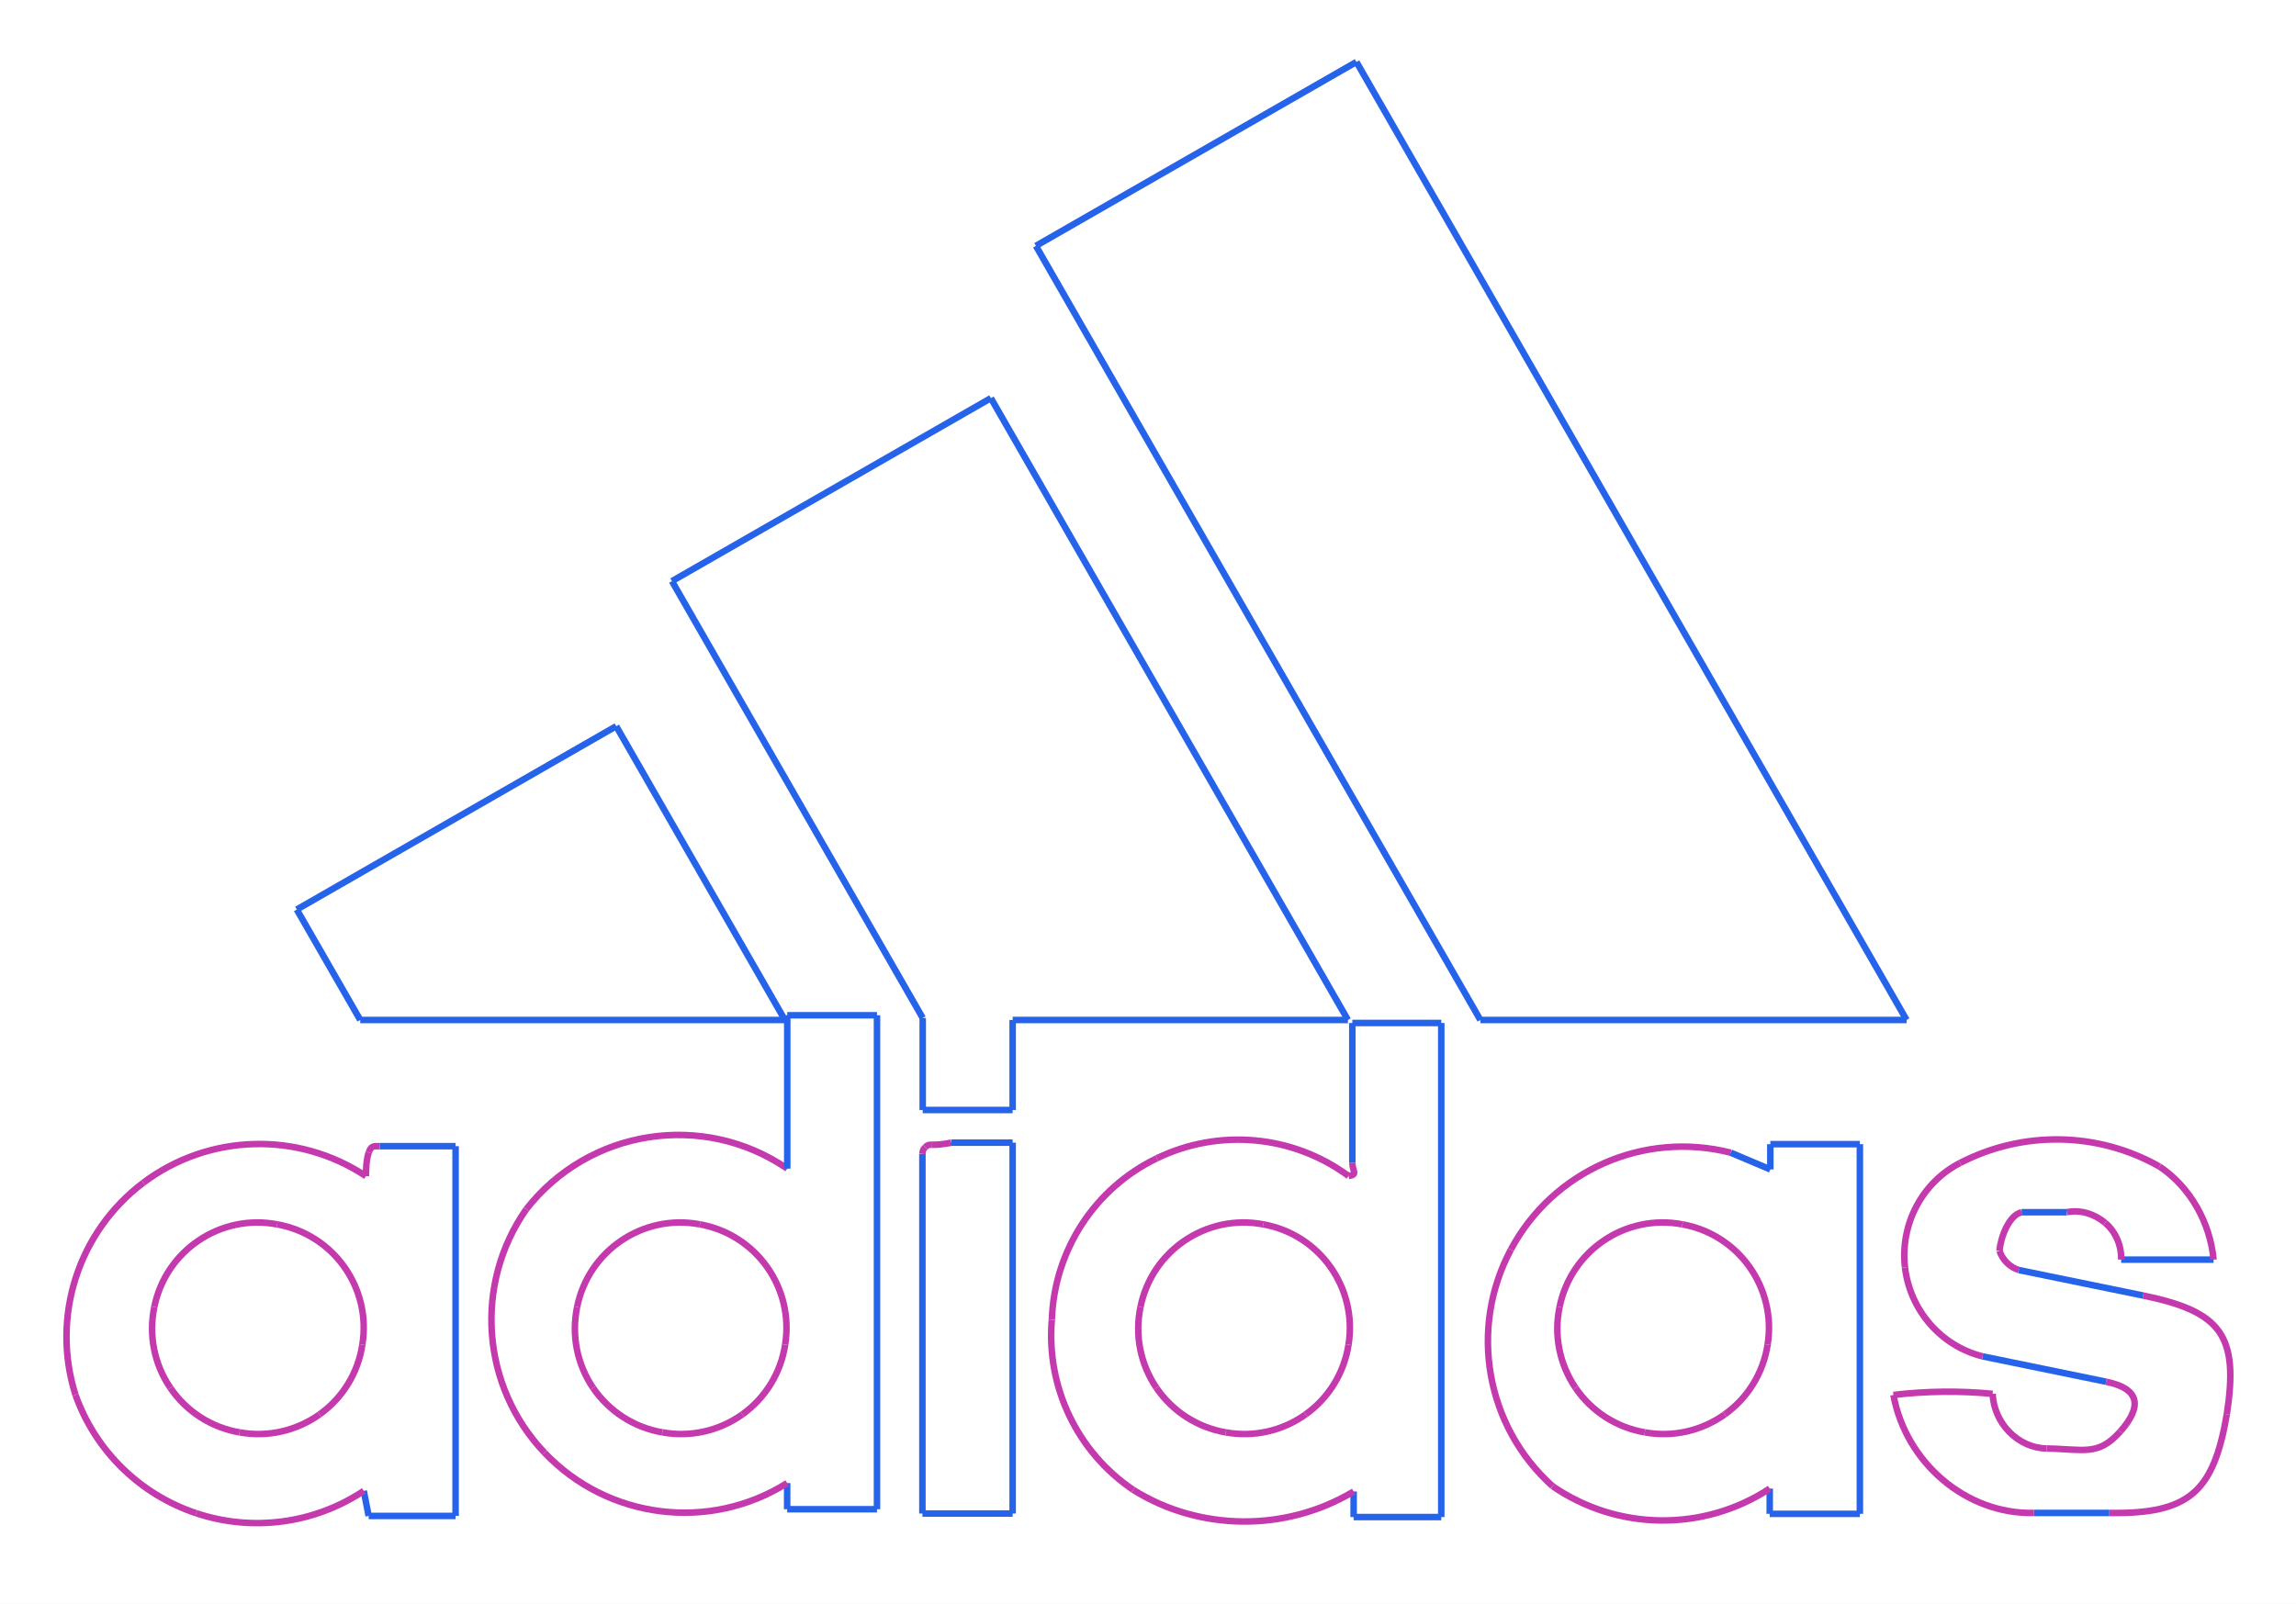
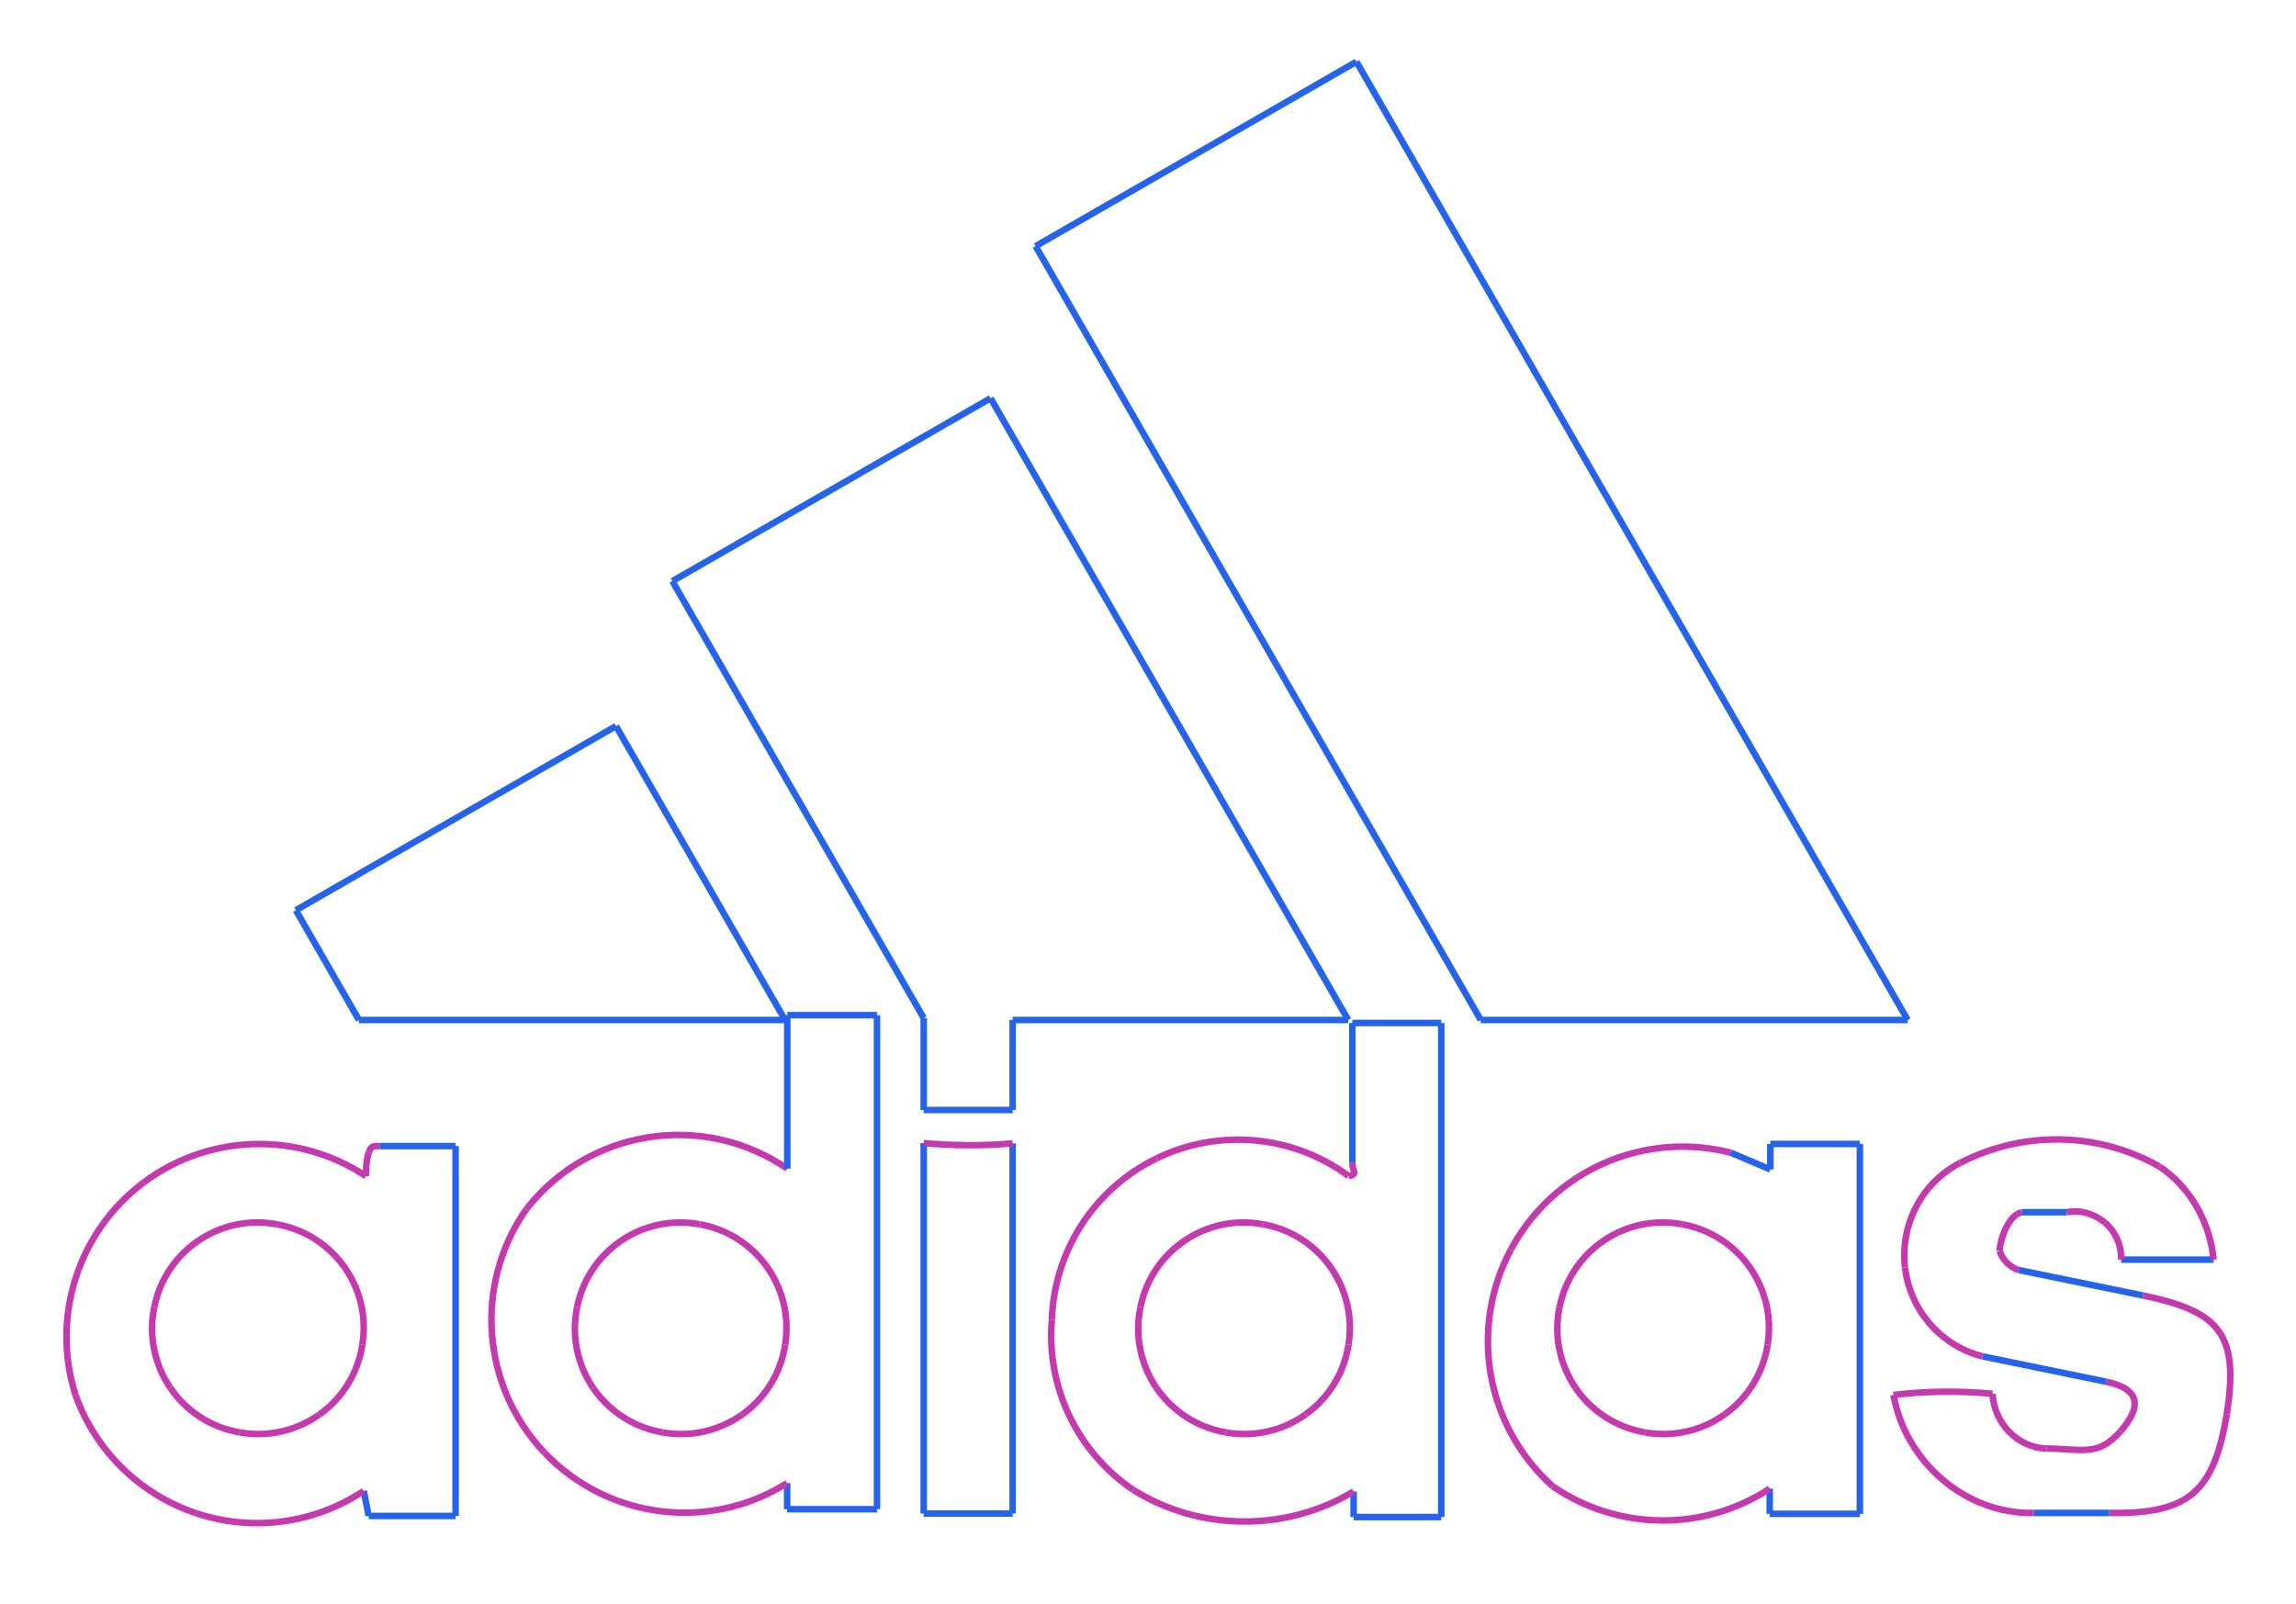
<svg xmlns="http://www.w3.org/2000/svg" viewBox="0 0 229 160" width="229" height="160">
  <rect width="100%" height="100%" fill="#ffffff" />
-   <path data-type="line" d="M103.32 24.53L135.29 6.18" fill="none" stroke="rgb(38, 99, 235)" stroke-width="0.65" />
-   <path data-type="line" d="M135.29 6.18L190.16 101.76" fill="none" stroke="rgb(38, 99, 235)" stroke-width="0.65" />
-   <path data-type="line" d="M190.16 101.76L147.65 101.76" fill="none" stroke="rgb(38, 99, 235)" stroke-width="0.65" />
-   <path data-type="line" d="M147.65 101.76L103.32 24.53" fill="none" stroke="rgb(38, 99, 235)" stroke-width="0.65" />
-   <path data-type="line" d="M92.03 110.74L92.03 101.56" fill="none" stroke="rgb(38, 99, 235)" stroke-width="0.65" />
-   <path data-type="line" d="M92.03 101.56L67.02 57.98" fill="none" stroke="rgb(38, 99, 235)" stroke-width="0.65" />
-   <path data-type="line" d="M67.02 57.98L98.83 39.72" fill="none" stroke="rgb(38, 99, 235)" stroke-width="0.65" />
-   <path data-type="line" d="M98.83 39.72L134.44 101.76" fill="none" stroke="rgb(38, 99, 235)" stroke-width="0.65" />
-   <path data-type="line" d="M134.44 101.76L101.00 101.76" fill="none" stroke="rgb(38, 99, 235)" stroke-width="0.65" />
+   <path data-type="line" d="M103.29 24.56L135.29 6.16" fill="none" stroke="rgb(38, 99, 235)" stroke-width="0.65" />
+   <path data-type="line" d="M135.29 6.16L190.27 101.76" fill="none" stroke="rgb(38, 99, 235)" stroke-width="0.65" />
+   <path data-type="line" d="M190.27 101.76L147.69 101.76" fill="none" stroke="rgb(38, 99, 235)" stroke-width="0.65" />
+   <path data-type="line" d="M147.69 101.76L103.29 24.56" fill="none" stroke="rgb(38, 99, 235)" stroke-width="0.65" />
+   <path data-type="line" d="M92.13 110.74L92.13 101.57" fill="none" stroke="rgb(38, 99, 235)" stroke-width="0.65" />
+   <path data-type="line" d="M92.13 101.57L67.06 57.98" fill="none" stroke="rgb(38, 99, 235)" stroke-width="0.65" />
+   <path data-type="line" d="M67.06 57.98L98.80 39.73" fill="none" stroke="rgb(38, 99, 235)" stroke-width="0.65" />
+   <path data-type="line" d="M98.80 39.73L134.47 101.76" fill="none" stroke="rgb(38, 99, 235)" stroke-width="0.65" />
+   <path data-type="line" d="M134.47 101.76L101.00 101.76" fill="none" stroke="rgb(38, 99, 235)" stroke-width="0.65" />
  <path data-type="line" d="M101.00 101.76L101.00 110.74" fill="none" stroke="rgb(38, 99, 235)" stroke-width="0.65" />
-   <path data-type="line" d="M101.00 110.74L92.03 110.74" fill="none" stroke="rgb(38, 99, 235)" stroke-width="0.65" />
+   <path data-type="line" d="M101.00 110.74L92.13 110.74" fill="none" stroke="rgb(38, 99, 235)" stroke-width="0.65" />
  <path data-type="curve" d="M134.51 117.33C135.48 117.16 134.88 116.89 134.88 115.99" fill="none" stroke="rgb(196, 57, 173)" stroke-width="0.65" />
  <path data-type="line" d="M134.88 115.99L134.88 102.06" fill="none" stroke="rgb(38, 99, 235)" stroke-width="0.65" />
  <path data-type="line" d="M134.88 102.06L143.75 102.06" fill="none" stroke="rgb(38, 99, 235)" stroke-width="0.65" />
  <path data-type="line" d="M143.75 102.06L143.75 151.35" fill="none" stroke="rgb(38, 99, 235)" stroke-width="0.65" />
  <path data-type="line" d="M143.75 151.35L135.01 151.35" fill="none" stroke="rgb(38, 99, 235)" stroke-width="0.65" />
  <path data-type="line" d="M135.01 151.35L135.01 148.80" fill="none" stroke="rgb(38, 99, 235)" stroke-width="0.65" />
  <path data-type="curve" d="M135.01 148.80C128.28 152.84 119.68 152.80 113.03 148.64" fill="none" stroke="rgb(196, 57, 173)" stroke-width="0.65" />
  <path data-type="curve" d="M113.03 148.64C107.45 144.87 104.34 138.38 104.91 131.67" fill="none" stroke="rgb(196, 57, 173)" stroke-width="0.65" />
  <path data-type="curve" d="M104.91 131.67C105.14 124.77 109.17 118.56 115.38 115.56" fill="none" stroke="rgb(196, 57, 173)" stroke-width="0.65" />
  <path data-type="curve" d="M115.38 115.56C121.59 112.55 128.96 113.23 134.51 117.33" fill="none" stroke="rgb(196, 57, 173)" stroke-width="0.65" />
  <path data-type="curve" d="M113.75 130.40C113.16 133.19 113.74 136.10 115.34 138.46" fill="none" stroke="rgb(196, 57, 173)" stroke-width="0.65" />
  <path data-type="curve" d="M115.34 138.46C116.95 140.82 119.44 142.42 122.25 142.90" fill="none" stroke="rgb(196, 57, 173)" stroke-width="0.65" />
  <path data-type="curve" d="M122.25 142.90C125.04 143.41 127.92 142.76 130.22 141.11" fill="none" stroke="rgb(196, 57, 173)" stroke-width="0.65" />
  <path data-type="curve" d="M130.22 141.11C132.53 139.47 134.07 136.95 134.50 134.15" fill="none" stroke="rgb(196, 57, 173)" stroke-width="0.65" />
  <path data-type="curve" d="M134.50 134.15C135.41 128.50 131.63 123.16 126.00 122.15" fill="none" stroke="rgb(196, 57, 173)" stroke-width="0.65" />
  <path data-type="curve" d="M126.00 122.15C120.35 121.07 114.88 124.76 113.75 130.40" fill="none" stroke="rgb(196, 57, 173)" stroke-width="0.65" />
-   <path data-type="line" d="M87.47 101.29L87.47 150.57" fill="none" stroke="rgb(38, 99, 235)" stroke-width="0.65" />
+   <path data-type="line" d="M87.47 101.28L87.47 150.57" fill="none" stroke="rgb(38, 99, 235)" stroke-width="0.65" />
  <path data-type="line" d="M87.47 150.57L78.51 150.57" fill="none" stroke="rgb(38, 99, 235)" stroke-width="0.65" />
  <path data-type="line" d="M78.51 150.57L78.51 147.96" fill="none" stroke="rgb(38, 99, 235)" stroke-width="0.65" />
  <path data-type="curve" d="M78.51 147.96C70.76 152.84 60.64 151.57 54.32 144.94" fill="none" stroke="rgb(196, 57, 173)" stroke-width="0.65" />
  <path data-type="curve" d="M54.32 144.94C48.01 138.31 47.24 128.14 52.49 120.64" fill="none" stroke="rgb(196, 57, 173)" stroke-width="0.65" />
  <path data-type="curve" d="M52.49 120.64C58.74 112.63 70.13 110.85 78.52 116.59" fill="none" stroke="rgb(196, 57, 173)" stroke-width="0.65" />
-   <path data-type="line" d="M78.52 116.59L78.52 101.29" fill="none" stroke="rgb(38, 99, 235)" stroke-width="0.65" />
-   <path data-type="line" d="M78.52 101.29L87.47 101.29" fill="none" stroke="rgb(38, 99, 235)" stroke-width="0.65" />
+   <path data-type="line" d="M78.52 116.59L78.52 101.28" fill="none" stroke="rgb(38, 99, 235)" stroke-width="0.65" />
+   <path data-type="line" d="M78.52 101.28L87.47 101.28" fill="none" stroke="rgb(38, 99, 235)" stroke-width="0.65" />
  <path data-type="curve" d="M57.56 130.40C56.98 133.19 57.55 136.10 59.15 138.46" fill="none" stroke="rgb(196, 57, 173)" stroke-width="0.65" />
  <path data-type="curve" d="M59.15 138.46C60.76 140.82 63.25 142.42 66.06 142.90" fill="none" stroke="rgb(196, 57, 173)" stroke-width="0.65" />
  <path data-type="curve" d="M66.06 142.90C68.85 143.41 71.73 142.76 74.04 141.11" fill="none" stroke="rgb(196, 57, 173)" stroke-width="0.65" />
  <path data-type="curve" d="M74.04 141.11C76.34 139.47 77.89 136.95 78.31 134.15" fill="none" stroke="rgb(196, 57, 173)" stroke-width="0.65" />
  <path data-type="curve" d="M78.31 134.15C79.22 128.50 75.44 123.16 69.81 122.15" fill="none" stroke="rgb(196, 57, 173)" stroke-width="0.65" />
  <path data-type="curve" d="M69.81 122.15C64.16 121.07 58.69 124.76 57.56 130.40" fill="none" stroke="rgb(196, 57, 173)" stroke-width="0.65" />
-   <path data-type="line" d="M45.44 114.35L45.44 151.24" fill="none" stroke="rgb(38, 99, 235)" stroke-width="0.65" />
+   <path data-type="line" d="M45.44 114.34L45.44 151.24" fill="none" stroke="rgb(38, 99, 235)" stroke-width="0.65" />
  <path data-type="line" d="M45.44 151.24L36.77 151.24" fill="none" stroke="rgb(38, 99, 235)" stroke-width="0.65" />
  <path data-type="line" d="M36.77 151.24L36.28 148.74" fill="none" stroke="rgb(38, 99, 235)" stroke-width="0.65" />
  <path data-type="curve" d="M36.28 148.74C31.35 152.02 25.19 152.84 19.57 150.97" fill="none" stroke="rgb(196, 57, 173)" stroke-width="0.65" />
  <path data-type="curve" d="M19.57 150.97C13.96 149.10 9.52 144.75 7.53 139.17" fill="none" stroke="rgb(196, 57, 173)" stroke-width="0.65" />
  <path data-type="curve" d="M7.53 139.17C5.07 131.40 7.78 122.91 14.29 118.00" fill="none" stroke="rgb(196, 57, 173)" stroke-width="0.65" />
  <path data-type="curve" d="M14.29 118.00C20.80 113.10 29.71 112.83 36.50 117.34" fill="none" stroke="rgb(196, 57, 173)" stroke-width="0.65" />
  <path data-type="curve" d="M36.50 117.34C36.50 116.80 36.52 115.69 36.78 114.97" fill="none" stroke="rgb(196, 57, 173)" stroke-width="0.65" />
-   <path data-type="curve" d="M36.78 114.97C37.02 114.34 37.20 114.33 37.88 114.35" fill="none" stroke="rgb(196, 57, 173)" stroke-width="0.65" />
-   <path data-type="line" d="M37.88 114.35L45.44 114.35" fill="none" stroke="rgb(38, 99, 235)" stroke-width="0.65" />
+   <path data-type="curve" d="M36.78 114.97C37.02 114.33 37.19 114.32 37.88 114.34" fill="none" stroke="rgb(196, 57, 173)" stroke-width="0.65" />
+   <path data-type="line" d="M37.88 114.34L45.44 114.34" fill="none" stroke="rgb(38, 99, 235)" stroke-width="0.65" />
  <path data-type="curve" d="M15.39 130.40C14.81 133.19 15.38 136.10 16.99 138.46" fill="none" stroke="rgb(196, 57, 173)" stroke-width="0.65" />
  <path data-type="curve" d="M16.99 138.46C18.59 140.82 21.08 142.42 23.89 142.90" fill="none" stroke="rgb(196, 57, 173)" stroke-width="0.65" />
  <path data-type="curve" d="M23.89 142.90C26.68 143.41 29.56 142.76 31.87 141.11" fill="none" stroke="rgb(196, 57, 173)" stroke-width="0.65" />
  <path data-type="curve" d="M31.87 141.11C34.18 139.47 35.72 136.95 36.14 134.15" fill="none" stroke="rgb(196, 57, 173)" stroke-width="0.65" />
  <path data-type="curve" d="M36.14 134.15C37.06 128.50 33.28 123.16 27.64 122.15" fill="none" stroke="rgb(196, 57, 173)" stroke-width="0.65" />
  <path data-type="curve" d="M27.64 122.15C21.99 121.07 16.52 124.76 15.39 130.40" fill="none" stroke="rgb(196, 57, 173)" stroke-width="0.65" />
-   <path data-type="line" d="M185.50 114.15L185.50 151.03" fill="none" stroke="rgb(38, 99, 235)" stroke-width="0.65" />
+   <path data-type="line" d="M185.50 114.13L185.50 151.03" fill="none" stroke="rgb(38, 99, 235)" stroke-width="0.65" />
  <path data-type="line" d="M185.50 151.03L176.51 151.03" fill="none" stroke="rgb(38, 99, 235)" stroke-width="0.65" />
  <path data-type="line" d="M176.51 151.03L176.51 148.51" fill="none" stroke="rgb(38, 99, 235)" stroke-width="0.65" />
  <path data-type="curve" d="M176.51 148.51C169.92 152.84 161.35 152.74 154.85 148.27" fill="none" stroke="rgb(196, 57, 173)" stroke-width="0.65" />
  <path data-type="curve" d="M154.85 148.27C148.20 142.30 146.48 132.55 150.69 124.67" fill="none" stroke="rgb(196, 57, 173)" stroke-width="0.65" />
  <path data-type="curve" d="M150.69 124.67C154.90 116.78 163.96 112.79 172.62 115.00" fill="none" stroke="rgb(196, 57, 173)" stroke-width="0.65" />
  <path data-type="line" d="M172.62 115.00L176.57 116.67" fill="none" stroke="rgb(38, 99, 235)" stroke-width="0.65" />
-   <path data-type="line" d="M176.57 116.67L176.57 114.15" fill="none" stroke="rgb(38, 99, 235)" stroke-width="0.65" />
-   <path data-type="line" d="M176.57 114.15L185.50 114.15" fill="none" stroke="rgb(38, 99, 235)" stroke-width="0.65" />
+   <path data-type="line" d="M176.57 116.67L176.57 114.13" fill="none" stroke="rgb(38, 99, 235)" stroke-width="0.65" />
+   <path data-type="line" d="M176.57 114.13L185.50 114.13" fill="none" stroke="rgb(38, 99, 235)" stroke-width="0.65" />
  <path data-type="curve" d="M155.55 130.40C154.96 133.19 155.54 136.10 157.14 138.46" fill="none" stroke="rgb(196, 57, 173)" stroke-width="0.65" />
  <path data-type="curve" d="M157.14 138.46C158.74 140.82 161.24 142.42 164.05 142.90" fill="none" stroke="rgb(196, 57, 173)" stroke-width="0.65" />
  <path data-type="curve" d="M164.05 142.90C166.84 143.41 169.72 142.76 172.02 141.11" fill="none" stroke="rgb(196, 57, 173)" stroke-width="0.65" />
  <path data-type="curve" d="M172.02 141.11C174.33 139.47 175.87 136.95 176.30 134.15" fill="none" stroke="rgb(196, 57, 173)" stroke-width="0.65" />
  <path data-type="curve" d="M176.30 134.15C177.21 128.50 173.43 123.16 167.80 122.15" fill="none" stroke="rgb(196, 57, 173)" stroke-width="0.65" />
  <path data-type="curve" d="M167.80 122.15C162.14 121.07 156.68 124.76 155.55 130.40" fill="none" stroke="rgb(196, 57, 173)" stroke-width="0.65" />
-   <path data-type="line" d="M78.28 101.76L35.93 101.76" fill="none" stroke="rgb(38, 99, 235)" stroke-width="0.65" />
-   <path data-type="line" d="M35.93 101.76L29.60 90.74" fill="none" stroke="rgb(38, 99, 235)" stroke-width="0.65" />
-   <path data-type="line" d="M29.60 90.74L61.46 72.45" fill="none" stroke="rgb(38, 99, 235)" stroke-width="0.65" />
-   <path data-type="line" d="M61.46 72.45L78.28 101.76" fill="none" stroke="rgb(38, 99, 235)" stroke-width="0.65" />
+   <path data-type="line" d="M78.30 101.76L35.80 101.76" fill="none" stroke="rgb(38, 99, 235)" stroke-width="0.65" />
+   <path data-type="line" d="M35.80 101.76L29.51 90.81" fill="none" stroke="rgb(38, 99, 235)" stroke-width="0.65" />
+   <path data-type="line" d="M29.51 90.81L61.44 72.44" fill="none" stroke="rgb(38, 99, 235)" stroke-width="0.65" />
+   <path data-type="line" d="M61.44 72.44L78.30 101.76" fill="none" stroke="rgb(38, 99, 235)" stroke-width="0.65" />
  <path data-type="line" d="M220.78 125.67L211.56 125.67" fill="none" stroke="rgb(38, 99, 235)" stroke-width="0.65" />
  <path data-type="curve" d="M211.56 125.67C211.61 124.29 211.02 122.89 209.97 122.00" fill="none" stroke="rgb(196, 57, 173)" stroke-width="0.65" />
  <path data-type="curve" d="M209.97 122.00C208.92 121.12 207.49 120.65 206.15 120.94" fill="none" stroke="rgb(196, 57, 173)" stroke-width="0.65" />
  <path data-type="line" d="M206.15 120.94L201.63 120.94" fill="none" stroke="rgb(38, 99, 235)" stroke-width="0.65" />
  <path data-type="curve" d="M201.63 120.94C200.35 121.24 199.53 123.48 199.43 124.79" fill="none" stroke="rgb(196, 57, 173)" stroke-width="0.65" />
  <path data-type="curve" d="M199.43 124.79C199.73 125.70 200.45 126.42 201.36 126.71" fill="none" stroke="rgb(196, 57, 173)" stroke-width="0.65" />
  <path data-type="line" d="M201.36 126.71L213.75 129.25" fill="none" stroke="rgb(38, 99, 235)" stroke-width="0.65" />
  <path data-type="curve" d="M213.75 129.25C221.60 130.86 223.30 133.26 222.10 141.10" fill="none" stroke="rgb(196, 57, 173)" stroke-width="0.65" />
  <path data-type="curve" d="M222.10 141.10C220.78 148.81 218.39 151.07 210.38 150.94" fill="none" stroke="rgb(196, 57, 173)" stroke-width="0.65" />
  <path data-type="line" d="M210.38 150.94L202.87 150.94" fill="none" stroke="rgb(38, 99, 235)" stroke-width="0.65" />
  <path data-type="curve" d="M202.87 150.94C196.06 151.10 190.07 145.88 188.85 139.17" fill="none" stroke="rgb(196, 57, 173)" stroke-width="0.65" />
  <path data-type="curve" d="M188.85 139.17C192.05 138.78 195.52 138.74 198.74 139.06" fill="none" stroke="rgb(196, 57, 173)" stroke-width="0.65" />
  <path data-type="curve" d="M198.74 139.06C198.87 141.96 201.24 144.46 204.13 144.51" fill="none" stroke="rgb(196, 57, 173)" stroke-width="0.65" />
  <path data-type="curve" d="M204.13 144.51C207.81 144.57 209.26 145.31 211.47 142.82" fill="none" stroke="rgb(196, 57, 173)" stroke-width="0.65" />
  <path data-type="curve" d="M211.47 142.82C213.65 140.36 213.49 138.55 210.06 137.85" fill="none" stroke="rgb(196, 57, 173)" stroke-width="0.65" />
  <path data-type="line" d="M210.06 137.85L197.74 135.32" fill="none" stroke="rgb(38, 99, 235)" stroke-width="0.65" />
  <path data-type="curve" d="M197.74 135.32C193.57 134.28 190.50 130.70 190.00 126.44" fill="none" stroke="rgb(196, 57, 173)" stroke-width="0.65" />
  <path data-type="curve" d="M190.00 126.44C189.51 122.17 191.68 117.98 195.50 116.02" fill="none" stroke="rgb(196, 57, 173)" stroke-width="0.65" />
  <path data-type="curve" d="M195.50 116.02C201.78 112.78 209.23 112.90 215.38 116.38" fill="none" stroke="rgb(196, 57, 173)" stroke-width="0.65" />
  <path data-type="curve" d="M215.38 116.38C218.45 118.42 220.44 121.99 220.78 125.67" fill="none" stroke="rgb(196, 57, 173)" stroke-width="0.65" />
-   <path data-type="line" d="M101.00 114.00L101.00 151.00" fill="none" stroke="rgb(38, 99, 235)" stroke-width="0.65" />
-   <path data-type="line" d="M101.00 151.00L92.00 151.00" fill="none" stroke="rgb(38, 99, 235)" stroke-width="0.65" />
-   <path data-type="line" d="M92.00 151.00L92.00 115.12" fill="none" stroke="rgb(38, 99, 235)" stroke-width="0.65" />
-   <path data-type="curve" d="M92.00 115.12C92.04 114.78 92.04 114.70 92.28 114.46" fill="none" stroke="rgb(196, 57, 173)" stroke-width="0.65" />
-   <path data-type="curve" d="M92.28 114.46C92.53 114.21 92.65 114.20 92.96 114.21" fill="none" stroke="rgb(196, 57, 173)" stroke-width="0.65" />
-   <path data-type="curve" d="M92.96 114.21C93.47 114.21 93.98 114.18 94.88 114.00" fill="none" stroke="rgb(196, 57, 173)" stroke-width="0.65" />
-   <path data-type="line" d="M94.88 114.00L101.00 114.00" fill="none" stroke="rgb(38, 99, 235)" stroke-width="0.65" />
+   <path data-type="line" d="M101.00 114.07L101.00 151.00" fill="none" stroke="rgb(38, 99, 235)" stroke-width="0.65" />
+   <path data-type="line" d="M101.00 151.00L92.13 151.00" fill="none" stroke="rgb(38, 99, 235)" stroke-width="0.65" />
+   <path data-type="line" d="M92.13 151.00L92.13 114.04" fill="none" stroke="rgb(38, 99, 235)" stroke-width="0.65" />
+   <path data-type="curve" d="M92.13 114.04C94.90 114.30 98.22 114.33 101.00 114.07" fill="none" stroke="rgb(196, 57, 173)" stroke-width="0.65" />
</svg>
